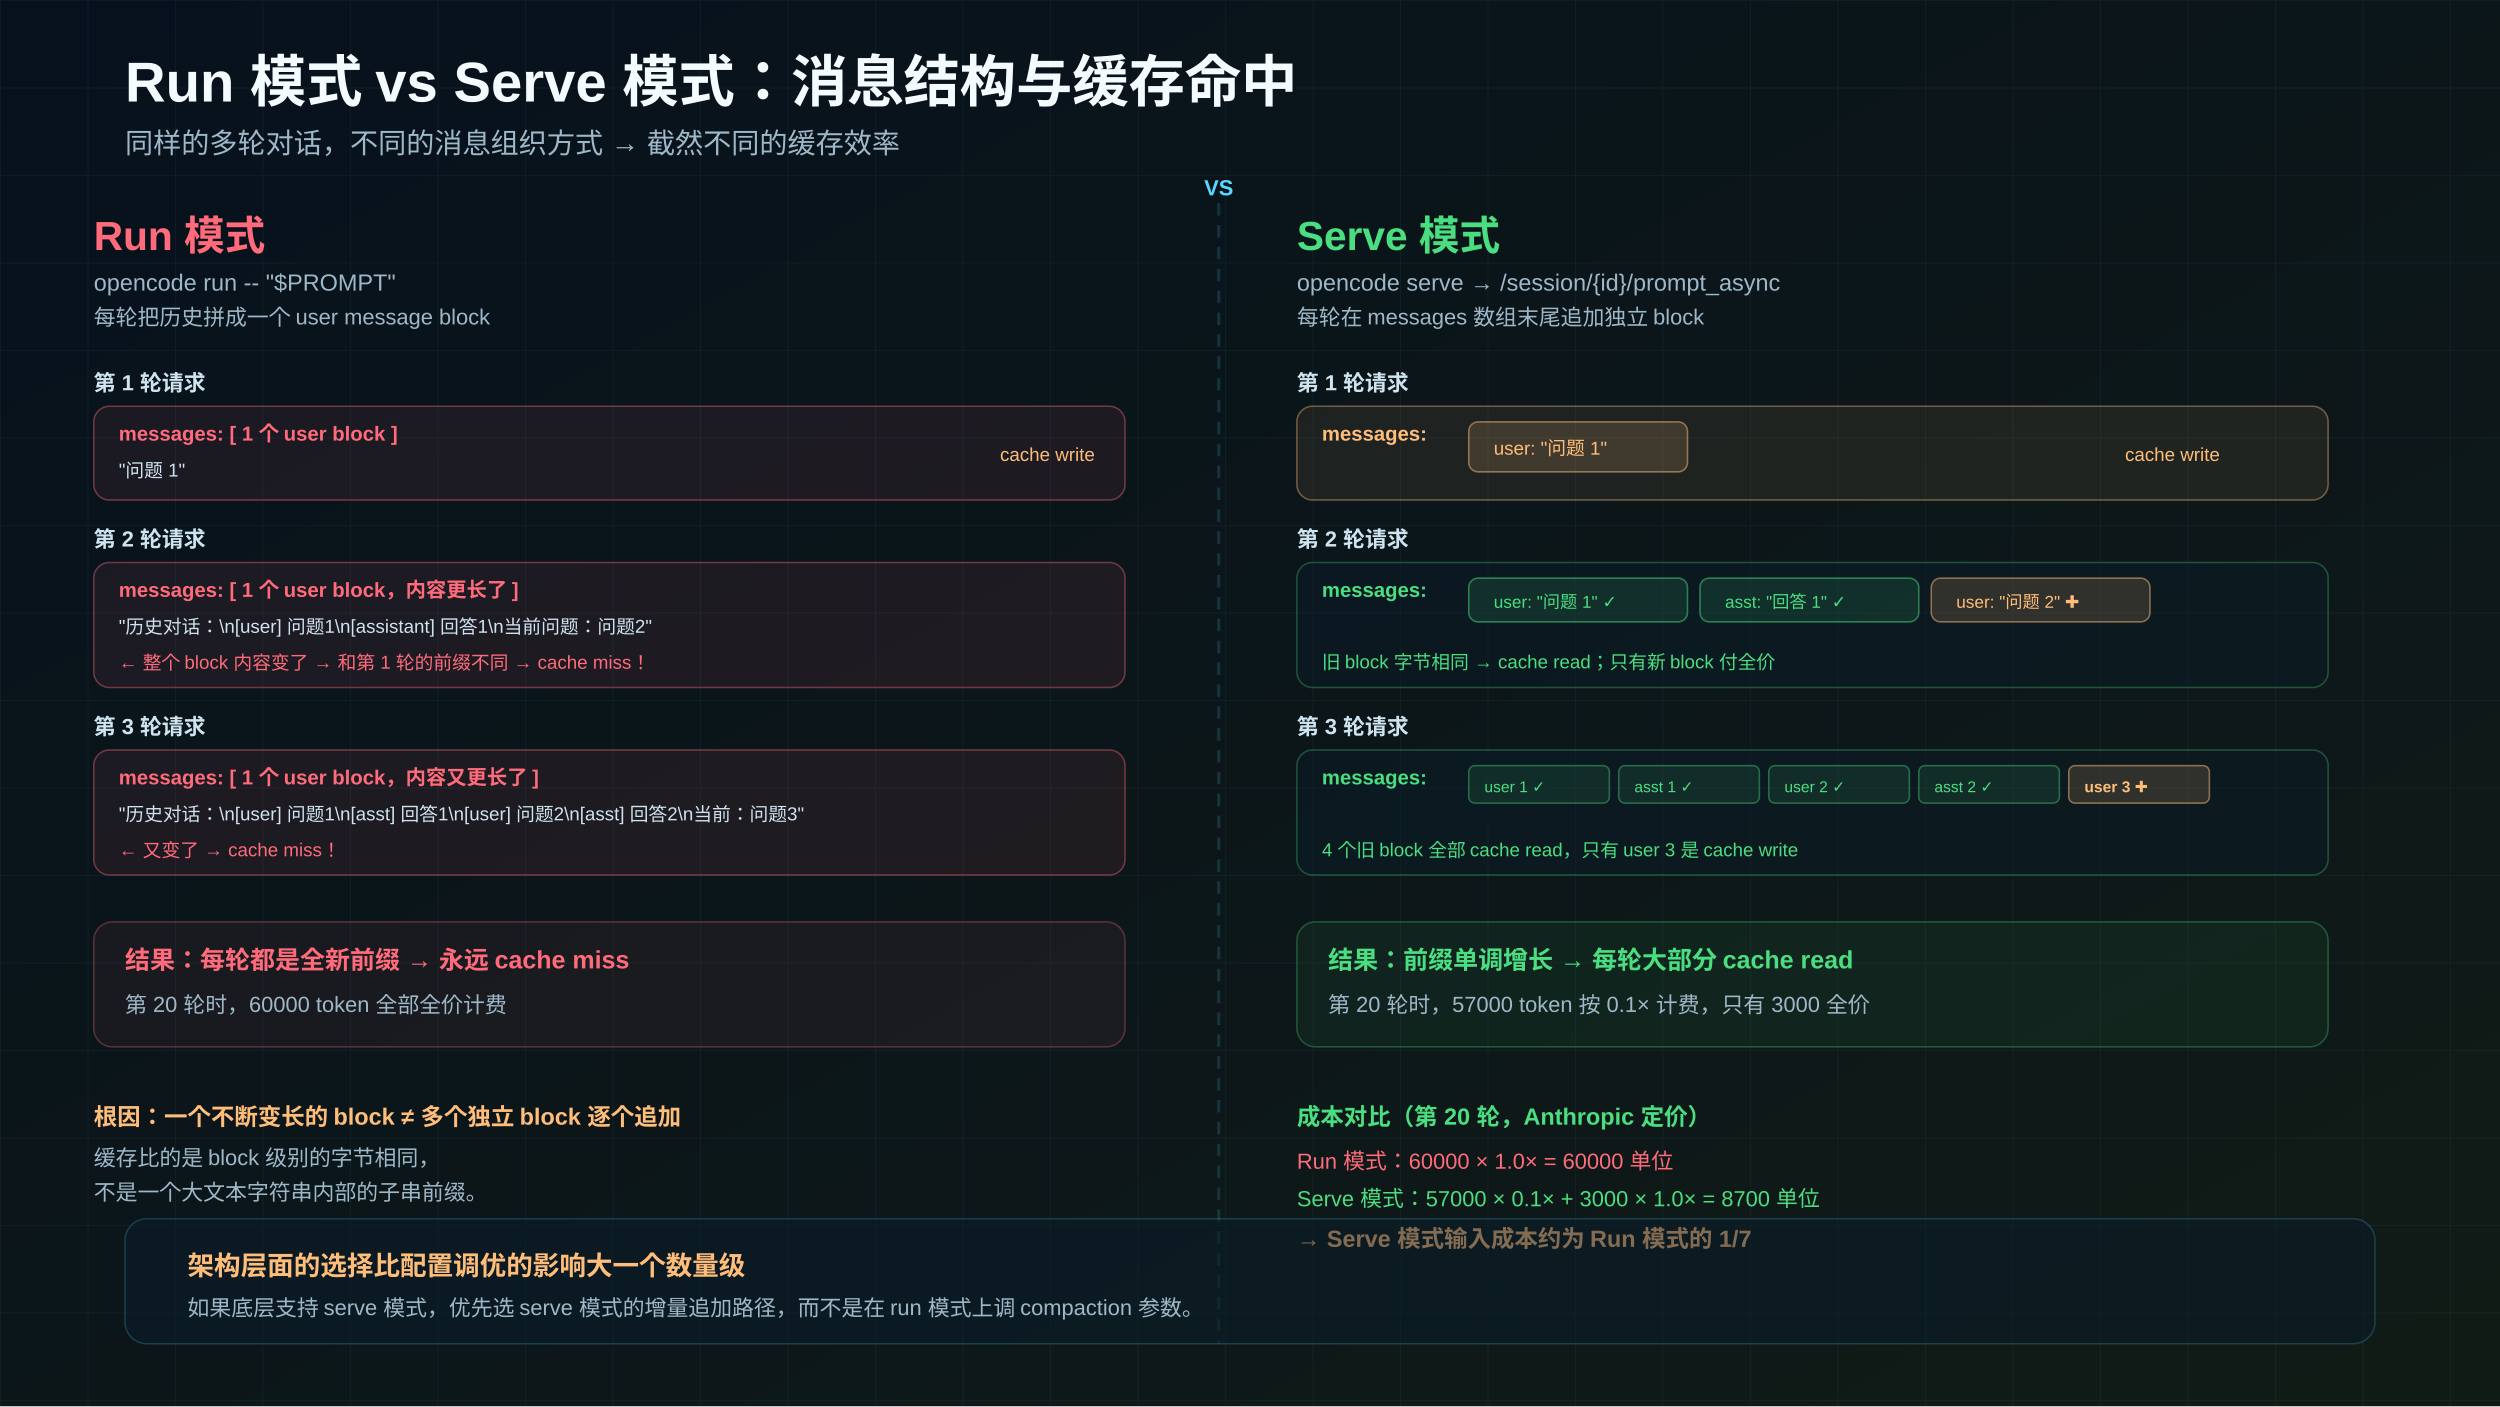
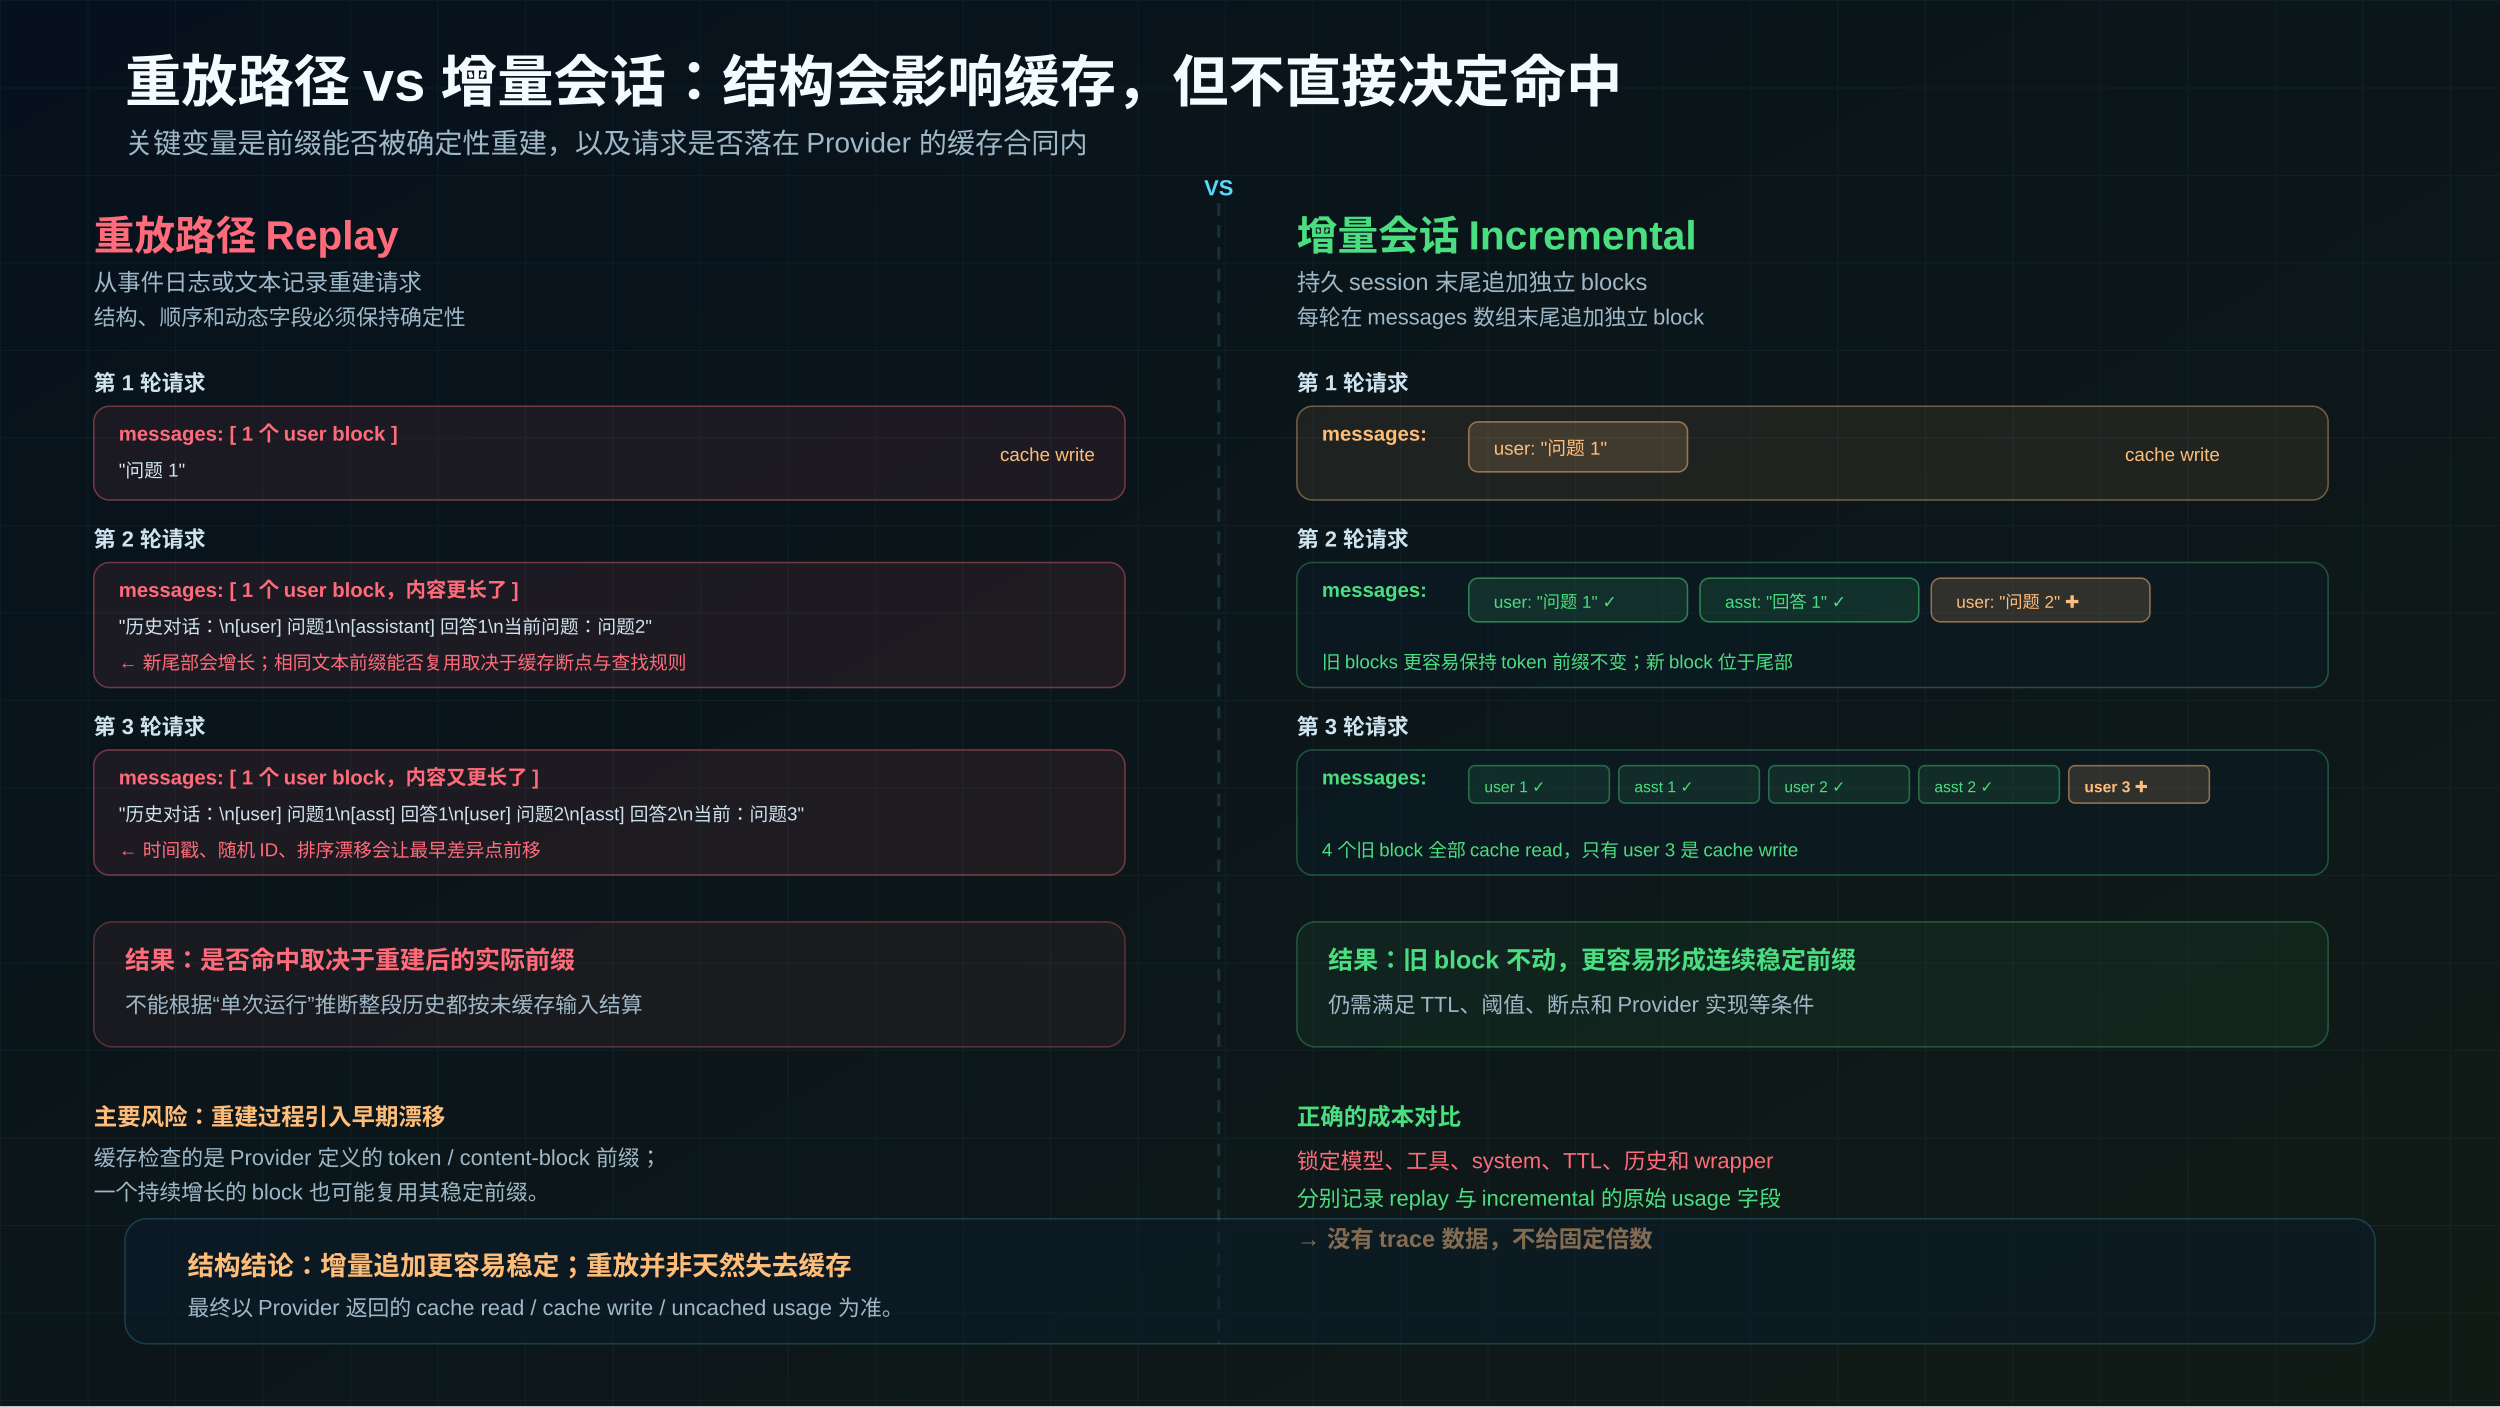
<svg xmlns="http://www.w3.org/2000/svg" width="1600" height="900" viewBox="0 0 1600 900">
  <defs>
    <linearGradient id="bg" x1="0" y1="0" x2="1" y2="1">
      <stop offset="0" stop-color="#06111d" />
      <stop offset="1" stop-color="#111b16" />
    </linearGradient>
    <pattern id="grid" width="56" height="56" patternUnits="userSpaceOnUse">
      <path d="M56 0H0V56" fill="none" stroke="#89ddff" stroke-opacity="0.06" />
    </pattern>
  </defs>
  <rect width="1600" height="900" fill="url(#bg)" />
  <rect width="1600" height="900" fill="url(#grid)" />
-   <text x="80" y="65" fill="#f4fbff" font-size="36" font-weight="800" font-family="Arial, 'PingFang SC', sans-serif">Run 模式 vs Serve 模式：消息结构与缓存命中</text>
-   <text x="80" y="98" fill="#9fb8c8" font-size="18" font-family="Arial, 'PingFang SC', sans-serif">同样的多轮对话，不同的消息组织方式 → 截然不同的缓存效率</text>
+   <text x="80" y="65" fill="#f4fbff" font-size="36" font-weight="800" font-family="Arial, 'PingFang SC', sans-serif">重放路径 vs 增量会话：结构会影响缓存，但不直接决定命中</text>
+   <text x="80" y="98" fill="#9fb8c8" font-size="18" font-family="Arial, 'PingFang SC', sans-serif">关键变量是前缀能否被确定性重建，以及请求是否落在 Provider 的缓存合同内</text>
  <line x1="780" y1="130" x2="780" y2="860" stroke="#58d7ff" stroke-opacity="0.15" stroke-width="2" stroke-dasharray="8 6" />
  <text x="780" y="125" fill="#58d7ff" font-size="14" font-weight="600" text-anchor="middle" font-family="Arial, 'PingFang SC', sans-serif">VS</text>
  <g transform="translate(60 130)">
-     <text x="0" y="30" fill="#ff6b7a" font-size="26" font-weight="700" font-family="Arial, 'PingFang SC', sans-serif">Run 模式</text>
-     <text x="0" y="56" fill="#9fb8c8" font-size="15" font-family="Arial, 'PingFang SC', sans-serif">opencode run -- "$PROMPT"</text>
-     <text x="0" y="78" fill="#9fb8c8" font-size="14" font-family="Arial, 'PingFang SC', sans-serif">每轮把历史拼成一个 user message block</text>
+     <text x="0" y="30" fill="#ff6b7a" font-size="26" font-weight="700" font-family="Arial, 'PingFang SC', sans-serif">重放路径 Replay</text>
+     <text x="0" y="56" fill="#9fb8c8" font-size="15" font-family="Arial, 'PingFang SC', sans-serif">从事件日志或文本记录重建请求</text>
+     <text x="0" y="78" fill="#9fb8c8" font-size="14" font-family="Arial, 'PingFang SC', sans-serif">结构、顺序和动态字段必须保持确定性</text>
    <text x="0" y="120" fill="#cfe4ef" font-size="14" font-weight="600" font-family="Arial, 'PingFang SC', sans-serif">第 1 轮请求</text>
    <rect x="0" y="130" width="660" height="60" rx="10" fill="#ff6b7a" fill-opacity="0.08" stroke="#ff6b7a" stroke-opacity="0.4" />
    <text x="16" y="152" fill="#ff6b7a" font-size="13" font-weight="600" font-family="Arial, 'PingFang SC', sans-serif">messages: [ 1 个 user block ]</text>
    <text x="16" y="175" fill="#cfe4ef" font-size="12" font-family="Arial, 'PingFang SC', sans-serif">"问题 1"</text>
    <text x="580" y="165" fill="#ffbd7a" font-size="12" font-family="Arial, 'PingFang SC', sans-serif">cache write</text>
    <text x="0" y="220" fill="#cfe4ef" font-size="14" font-weight="600" font-family="Arial, 'PingFang SC', sans-serif">第 2 轮请求</text>
    <rect x="0" y="230" width="660" height="80" rx="10" fill="#ff6b7a" fill-opacity="0.08" stroke="#ff6b7a" stroke-opacity="0.4" />
    <text x="16" y="252" fill="#ff6b7a" font-size="13" font-weight="600" font-family="Arial, 'PingFang SC', sans-serif">messages: [ 1 个 user block，内容更长了 ]</text>
    <text x="16" y="275" fill="#cfe4ef" font-size="12" font-family="Arial, 'PingFang SC', sans-serif">"历史对话：\n[user] 问题1\n[assistant] 回答1\n当前问题：问题2"</text>
-     <text x="16" y="298" fill="#ff6b7a" font-size="12" font-family="Arial, 'PingFang SC', sans-serif">← 整个 block 内容变了 → 和第 1 轮的前缀不同 → cache miss！</text>
+     <text x="16" y="298" fill="#ff6b7a" font-size="12" font-family="Arial, 'PingFang SC', sans-serif">← 新尾部会增长；相同文本前缀能否复用取决于缓存断点与查找规则</text>
    <text x="0" y="340" fill="#cfe4ef" font-size="14" font-weight="600" font-family="Arial, 'PingFang SC', sans-serif">第 3 轮请求</text>
    <rect x="0" y="350" width="660" height="80" rx="10" fill="#ff6b7a" fill-opacity="0.08" stroke="#ff6b7a" stroke-opacity="0.4" />
    <text x="16" y="372" fill="#ff6b7a" font-size="13" font-weight="600" font-family="Arial, 'PingFang SC', sans-serif">messages: [ 1 个 user block，内容又更长了 ]</text>
    <text x="16" y="395" fill="#cfe4ef" font-size="12" font-family="Arial, 'PingFang SC', sans-serif">"历史对话：\n[user] 问题1\n[asst] 回答1\n[user] 问题2\n[asst] 回答2\n当前：问题3"</text>
-     <text x="16" y="418" fill="#ff6b7a" font-size="12" font-family="Arial, 'PingFang SC', sans-serif">← 又变了 → cache miss！</text>
+     <text x="16" y="418" fill="#ff6b7a" font-size="12" font-family="Arial, 'PingFang SC', sans-serif">← 时间戳、随机 ID、排序漂移会让最早差异点前移</text>
    <rect x="0" y="460" width="660" height="80" rx="12" fill="#ff6b7a" fill-opacity="0.06" stroke="#ff6b7a" stroke-opacity="0.3" />
-     <text x="20" y="490" fill="#ff6b7a" font-size="16" font-weight="700" font-family="Arial, 'PingFang SC', sans-serif">结果：每轮都是全新前缀 → 永远 cache miss</text>
-     <text x="20" y="518" fill="#9fb8c8" font-size="14" font-family="Arial, 'PingFang SC', sans-serif">第 20 轮时，60000 token 全部全价计费</text>
-     <text x="0" y="590" fill="#ffbd7a" font-size="15" font-weight="600" font-family="Arial, 'PingFang SC', sans-serif">根因：一个不断变长的 block ≠ 多个独立 block 逐个追加</text>
-     <text x="0" y="616" fill="#9fb8c8" font-size="14" font-family="Arial, 'PingFang SC', sans-serif">缓存比的是 block 级别的字节相同，</text>
-     <text x="0" y="638" fill="#9fb8c8" font-size="14" font-family="Arial, 'PingFang SC', sans-serif">不是一个大文本字符串内部的子串前缀。</text>
+     <text x="20" y="490" fill="#ff6b7a" font-size="16" font-weight="700" font-family="Arial, 'PingFang SC', sans-serif">结果：是否命中取决于重建后的实际前缀</text>
+     <text x="20" y="518" fill="#9fb8c8" font-size="14" font-family="Arial, 'PingFang SC', sans-serif">不能根据“单次运行”推断整段历史都按未缓存输入结算</text>
+     <text x="0" y="590" fill="#ffbd7a" font-size="15" font-weight="600" font-family="Arial, 'PingFang SC', sans-serif">主要风险：重建过程引入早期漂移</text>
+     <text x="0" y="616" fill="#9fb8c8" font-size="14" font-family="Arial, 'PingFang SC', sans-serif">缓存检查的是 Provider 定义的 token / content-block 前缀；</text>
+     <text x="0" y="638" fill="#9fb8c8" font-size="14" font-family="Arial, 'PingFang SC', sans-serif">一个持续增长的 block 也可能复用其稳定前缀。</text>
  </g>
  <g transform="translate(830 130)">
-     <text x="0" y="30" fill="#4ade80" font-size="26" font-weight="700" font-family="Arial, 'PingFang SC', sans-serif">Serve 模式</text>
-     <text x="0" y="56" fill="#9fb8c8" font-size="15" font-family="Arial, 'PingFang SC', sans-serif">opencode serve → /session/{id}/prompt_async</text>
+     <text x="0" y="30" fill="#4ade80" font-size="26" font-weight="700" font-family="Arial, 'PingFang SC', sans-serif">增量会话 Incremental</text>
+     <text x="0" y="56" fill="#9fb8c8" font-size="15" font-family="Arial, 'PingFang SC', sans-serif">持久 session 末尾追加独立 blocks</text>
    <text x="0" y="78" fill="#9fb8c8" font-size="14" font-family="Arial, 'PingFang SC', sans-serif">每轮在 messages 数组末尾追加独立 block</text>
    <text x="0" y="120" fill="#cfe4ef" font-size="14" font-weight="600" font-family="Arial, 'PingFang SC', sans-serif">第 1 轮请求</text>
    <rect x="0" y="130" width="660" height="60" rx="10" fill="#ffbd7a" fill-opacity="0.08" stroke="#ffbd7a" stroke-opacity="0.4" />
    <text x="16" y="152" fill="#ffbd7a" font-size="13" font-weight="600" font-family="Arial, 'PingFang SC', sans-serif">messages:</text>
    <rect x="110" y="140" width="140" height="32" rx="6" fill="#ffbd7a" fill-opacity="0.15" stroke="#ffbd7a" stroke-opacity="0.5" />
    <text x="126" y="161" fill="#ffbd7a" font-size="12" font-family="Arial, 'PingFang SC', sans-serif">user: "问题 1"</text>
    <text x="530" y="165" fill="#ffbd7a" font-size="12" font-family="Arial, 'PingFang SC', sans-serif">cache write</text>
    <text x="0" y="220" fill="#cfe4ef" font-size="14" font-weight="600" font-family="Arial, 'PingFang SC', sans-serif">第 2 轮请求</text>
    <rect x="0" y="230" width="660" height="80" rx="10" fill="#0a1d2c" fill-opacity="0.4" stroke="#4ade80" stroke-opacity="0.3" />
    <text x="16" y="252" fill="#4ade80" font-size="13" font-weight="600" font-family="Arial, 'PingFang SC', sans-serif">messages:</text>
    <rect x="110" y="240" width="140" height="28" rx="6" fill="#4ade80" fill-opacity="0.12" stroke="#4ade80" stroke-opacity="0.5" />
    <text x="126" y="259" fill="#4ade80" font-size="11" font-family="Arial, 'PingFang SC', sans-serif">user: "问题 1" ✓</text>
    <rect x="258" y="240" width="140" height="28" rx="6" fill="#4ade80" fill-opacity="0.12" stroke="#4ade80" stroke-opacity="0.5" />
    <text x="274" y="259" fill="#4ade80" font-size="11" font-family="Arial, 'PingFang SC', sans-serif">asst: "回答 1" ✓</text>
    <rect x="406" y="240" width="140" height="28" rx="6" fill="#ffbd7a" fill-opacity="0.15" stroke="#ffbd7a" stroke-opacity="0.5" />
    <text x="422" y="259" fill="#ffbd7a" font-size="11" font-family="Arial, 'PingFang SC', sans-serif">user: "问题 2" ✚</text>
-     <text x="16" y="298" fill="#4ade80" font-size="12" font-family="Arial, 'PingFang SC', sans-serif">旧 block 字节相同 → cache read；只有新 block 付全价</text>
+     <text x="16" y="298" fill="#4ade80" font-size="12" font-family="Arial, 'PingFang SC', sans-serif">旧 blocks 更容易保持 token 前缀不变；新 block 位于尾部</text>
    <text x="0" y="340" fill="#cfe4ef" font-size="14" font-weight="600" font-family="Arial, 'PingFang SC', sans-serif">第 3 轮请求</text>
    <rect x="0" y="350" width="660" height="80" rx="10" fill="#0a1d2c" fill-opacity="0.4" stroke="#4ade80" stroke-opacity="0.3" />
    <text x="16" y="372" fill="#4ade80" font-size="13" font-weight="600" font-family="Arial, 'PingFang SC', sans-serif">messages:</text>
    <rect x="110" y="360" width="90" height="24" rx="4" fill="#4ade80" fill-opacity="0.1" stroke="#4ade80" stroke-opacity="0.4" />
    <text x="120" y="377" fill="#4ade80" font-size="10" font-family="Arial">user 1 ✓</text>
    <rect x="206" y="360" width="90" height="24" rx="4" fill="#4ade80" fill-opacity="0.1" stroke="#4ade80" stroke-opacity="0.4" />
    <text x="216" y="377" fill="#4ade80" font-size="10" font-family="Arial">asst 1 ✓</text>
    <rect x="302" y="360" width="90" height="24" rx="4" fill="#4ade80" fill-opacity="0.1" stroke="#4ade80" stroke-opacity="0.4" />
    <text x="312" y="377" fill="#4ade80" font-size="10" font-family="Arial">user 2 ✓</text>
    <rect x="398" y="360" width="90" height="24" rx="4" fill="#4ade80" fill-opacity="0.1" stroke="#4ade80" stroke-opacity="0.4" />
    <text x="408" y="377" fill="#4ade80" font-size="10" font-family="Arial">asst 2 ✓</text>
    <rect x="494" y="360" width="90" height="24" rx="4" fill="#ffbd7a" fill-opacity="0.15" stroke="#ffbd7a" stroke-opacity="0.5" />
    <text x="504" y="377" fill="#ffbd7a" font-size="10" font-weight="600" font-family="Arial">user 3 ✚</text>
    <text x="16" y="418" fill="#4ade80" font-size="12" font-family="Arial, 'PingFang SC', sans-serif">4 个旧 block 全部 cache read，只有 user 3 是 cache write</text>
    <rect x="0" y="460" width="660" height="80" rx="12" fill="#4ade80" fill-opacity="0.06" stroke="#4ade80" stroke-opacity="0.3" />
-     <text x="20" y="490" fill="#4ade80" font-size="16" font-weight="700" font-family="Arial, 'PingFang SC', sans-serif">结果：前缀单调增长 → 每轮大部分 cache read</text>
-     <text x="20" y="518" fill="#9fb8c8" font-size="14" font-family="Arial, 'PingFang SC', sans-serif">第 20 轮时，57000 token 按 0.1× 计费，只有 3000 全价</text>
-     <text x="0" y="590" fill="#4ade80" font-size="15" font-weight="600" font-family="Arial, 'PingFang SC', sans-serif">成本对比（第 20 轮，Anthropic 定价）</text>
-     <text x="0" y="618" fill="#ff6b7a" font-size="14" font-family="Arial, 'PingFang SC', sans-serif">Run 模式：60000 × 1.0× = 60000 单位</text>
-     <text x="0" y="642" fill="#4ade80" font-size="14" font-family="Arial, 'PingFang SC', sans-serif">Serve 模式：57000 × 0.1× + 3000 × 1.0× = 8700 单位</text>
-     <text x="0" y="668" fill="#ffbd7a" font-size="15" font-weight="600" font-family="Arial, 'PingFang SC', sans-serif">→ Serve 模式输入成本约为 Run 模式的 1/7</text>
+     <text x="20" y="490" fill="#4ade80" font-size="16" font-weight="700" font-family="Arial, 'PingFang SC', sans-serif">结果：旧 block 不动，更容易形成连续稳定前缀</text>
+     <text x="20" y="518" fill="#9fb8c8" font-size="14" font-family="Arial, 'PingFang SC', sans-serif">仍需满足 TTL、阈值、断点和 Provider 实现等条件</text>
+     <text x="0" y="590" fill="#4ade80" font-size="15" font-weight="600" font-family="Arial, 'PingFang SC', sans-serif">正确的成本对比</text>
+     <text x="0" y="618" fill="#ff6b7a" font-size="14" font-family="Arial, 'PingFang SC', sans-serif">锁定模型、工具、system、TTL、历史和 wrapper</text>
+     <text x="0" y="642" fill="#4ade80" font-size="14" font-family="Arial, 'PingFang SC', sans-serif">分别记录 replay 与 incremental 的原始 usage 字段</text>
+     <text x="0" y="668" fill="#ffbd7a" font-size="15" font-weight="600" font-family="Arial, 'PingFang SC', sans-serif">→ 没有 trace 数据，不给固定倍数</text>
  </g>
  <g transform="translate(80 780)">
    <rect x="0" y="0" width="1440" height="80" rx="14" fill="#0a1d2c" fill-opacity="0.5" stroke="#58d7ff" stroke-opacity="0.2" />
-     <text x="40" y="36" fill="#ffbd7a" font-size="17" font-weight="700" font-family="Arial, 'PingFang SC', sans-serif">架构层面的选择比配置调优的影响大一个数量级</text>
-     <text x="40" y="62" fill="#9fb8c8" font-size="14" font-family="Arial, 'PingFang SC', sans-serif">如果底层支持 serve 模式，优先选 serve 模式的增量追加路径，而不是在 run 模式上调 compaction 参数。</text>
+     <text x="40" y="36" fill="#ffbd7a" font-size="17" font-weight="700" font-family="Arial, 'PingFang SC', sans-serif">结构结论：增量追加更容易稳定；重放并非天然失去缓存</text>
+     <text x="40" y="62" fill="#9fb8c8" font-size="14" font-family="Arial, 'PingFang SC', sans-serif">最终以 Provider 返回的 cache read / cache write / uncached usage 为准。</text>
  </g>
</svg>
